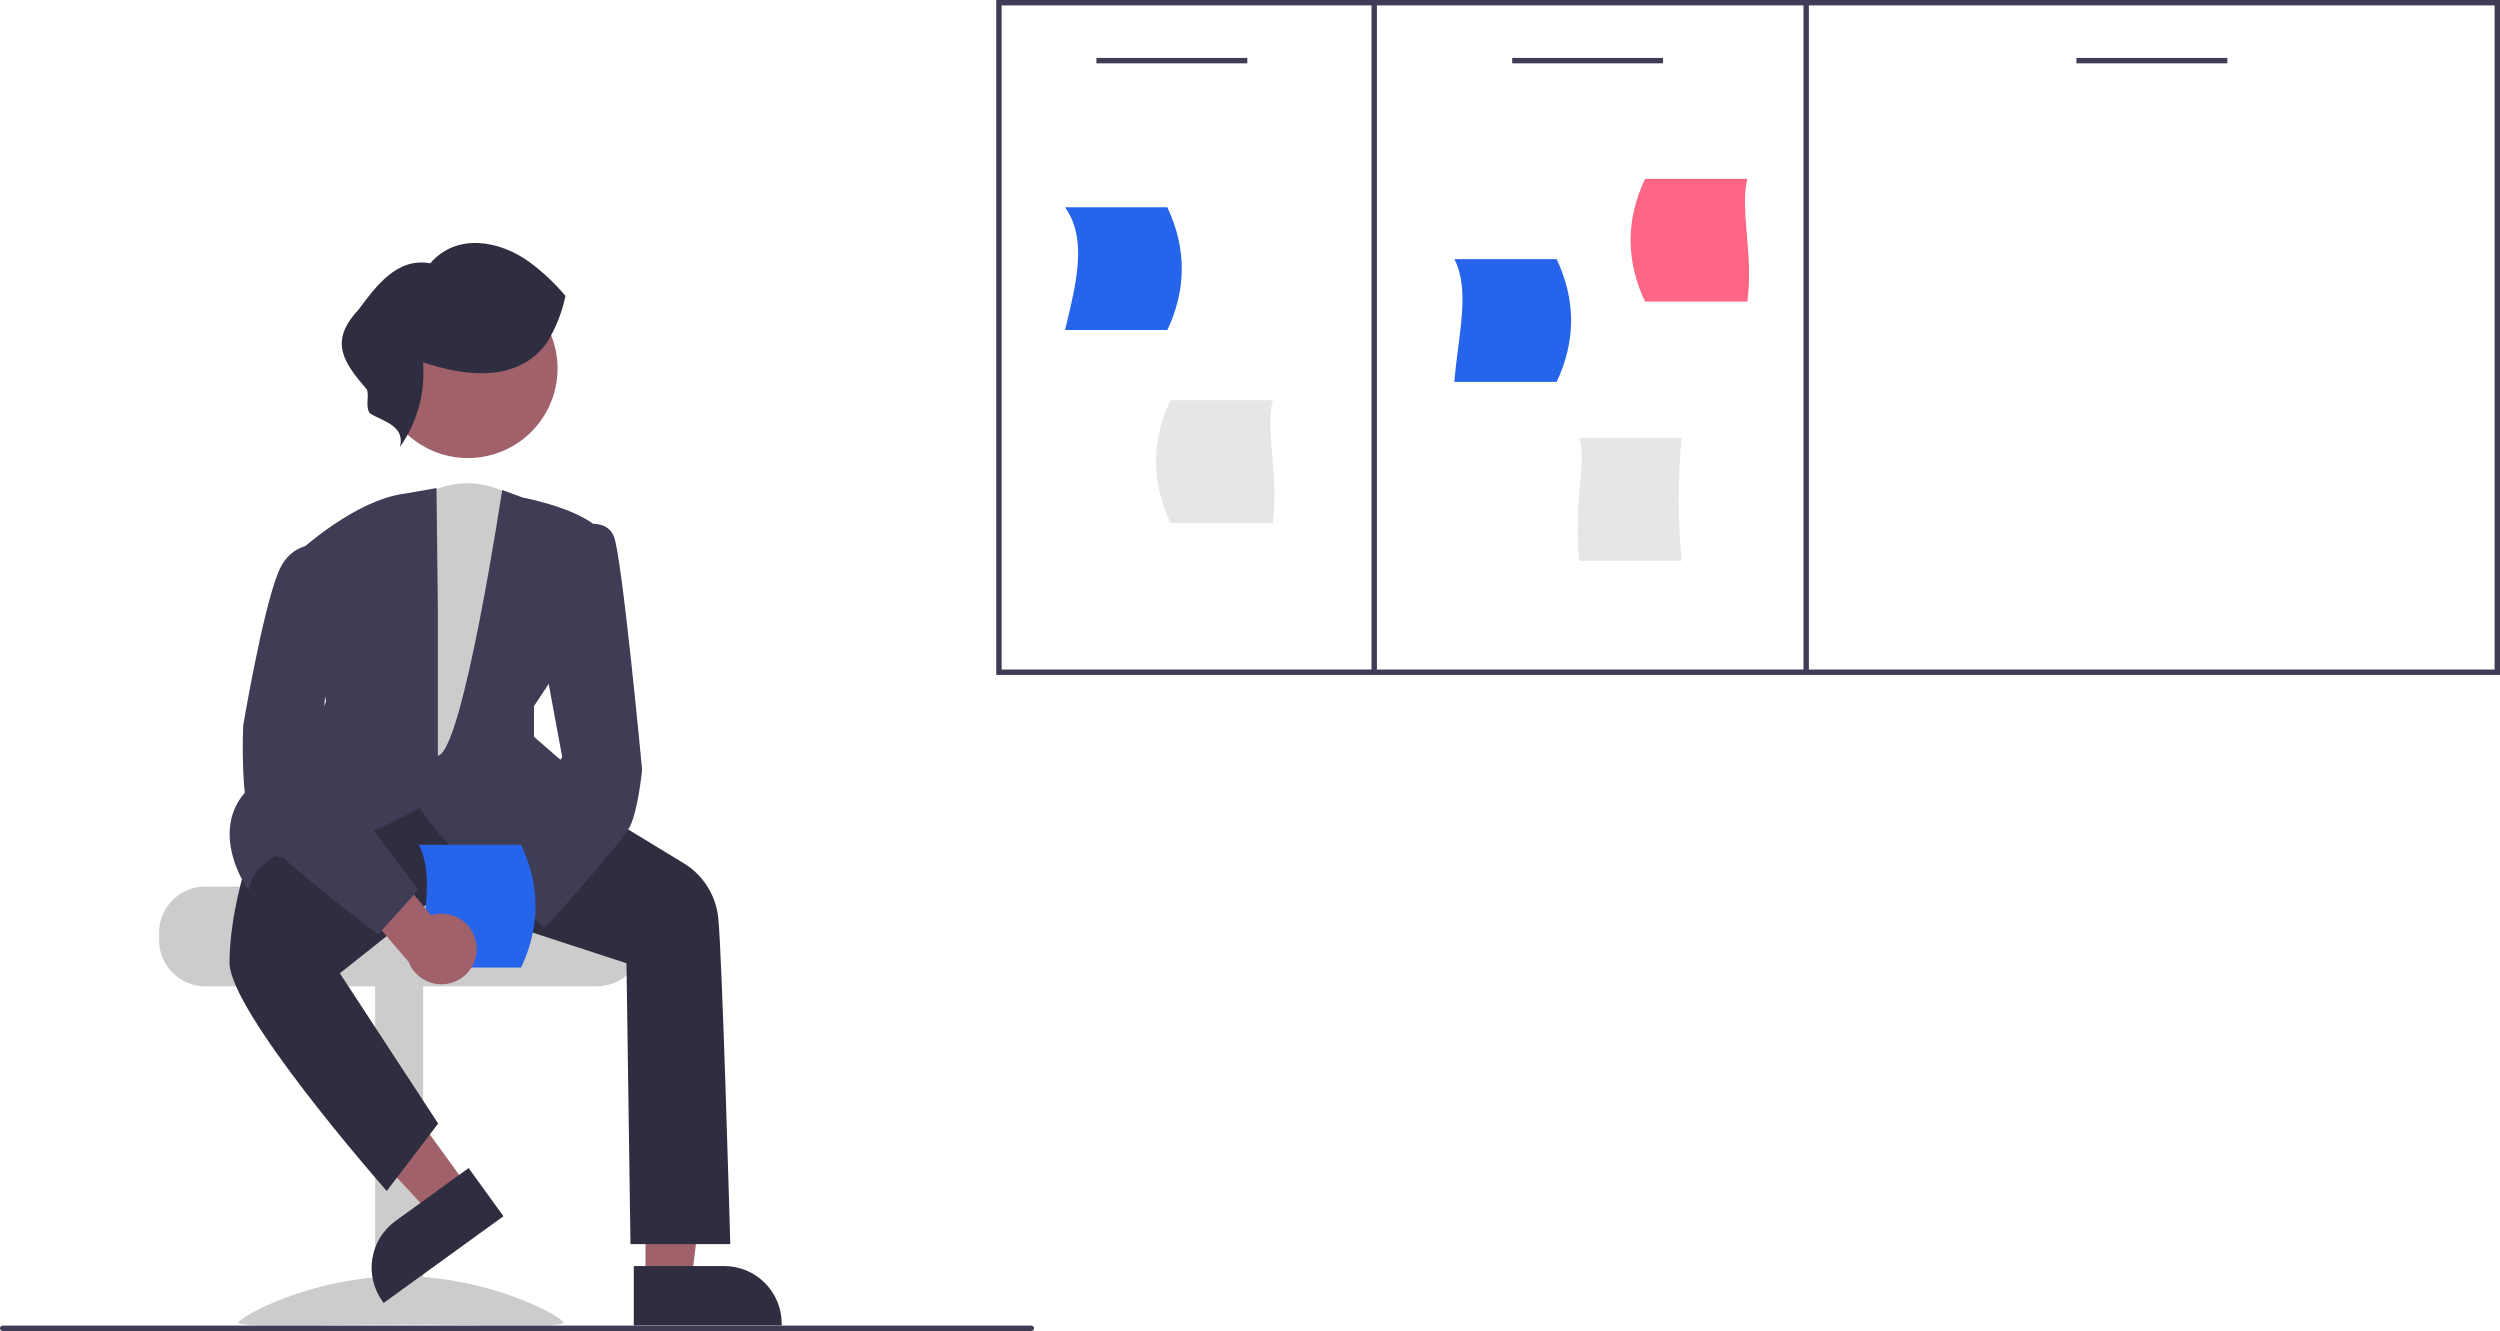
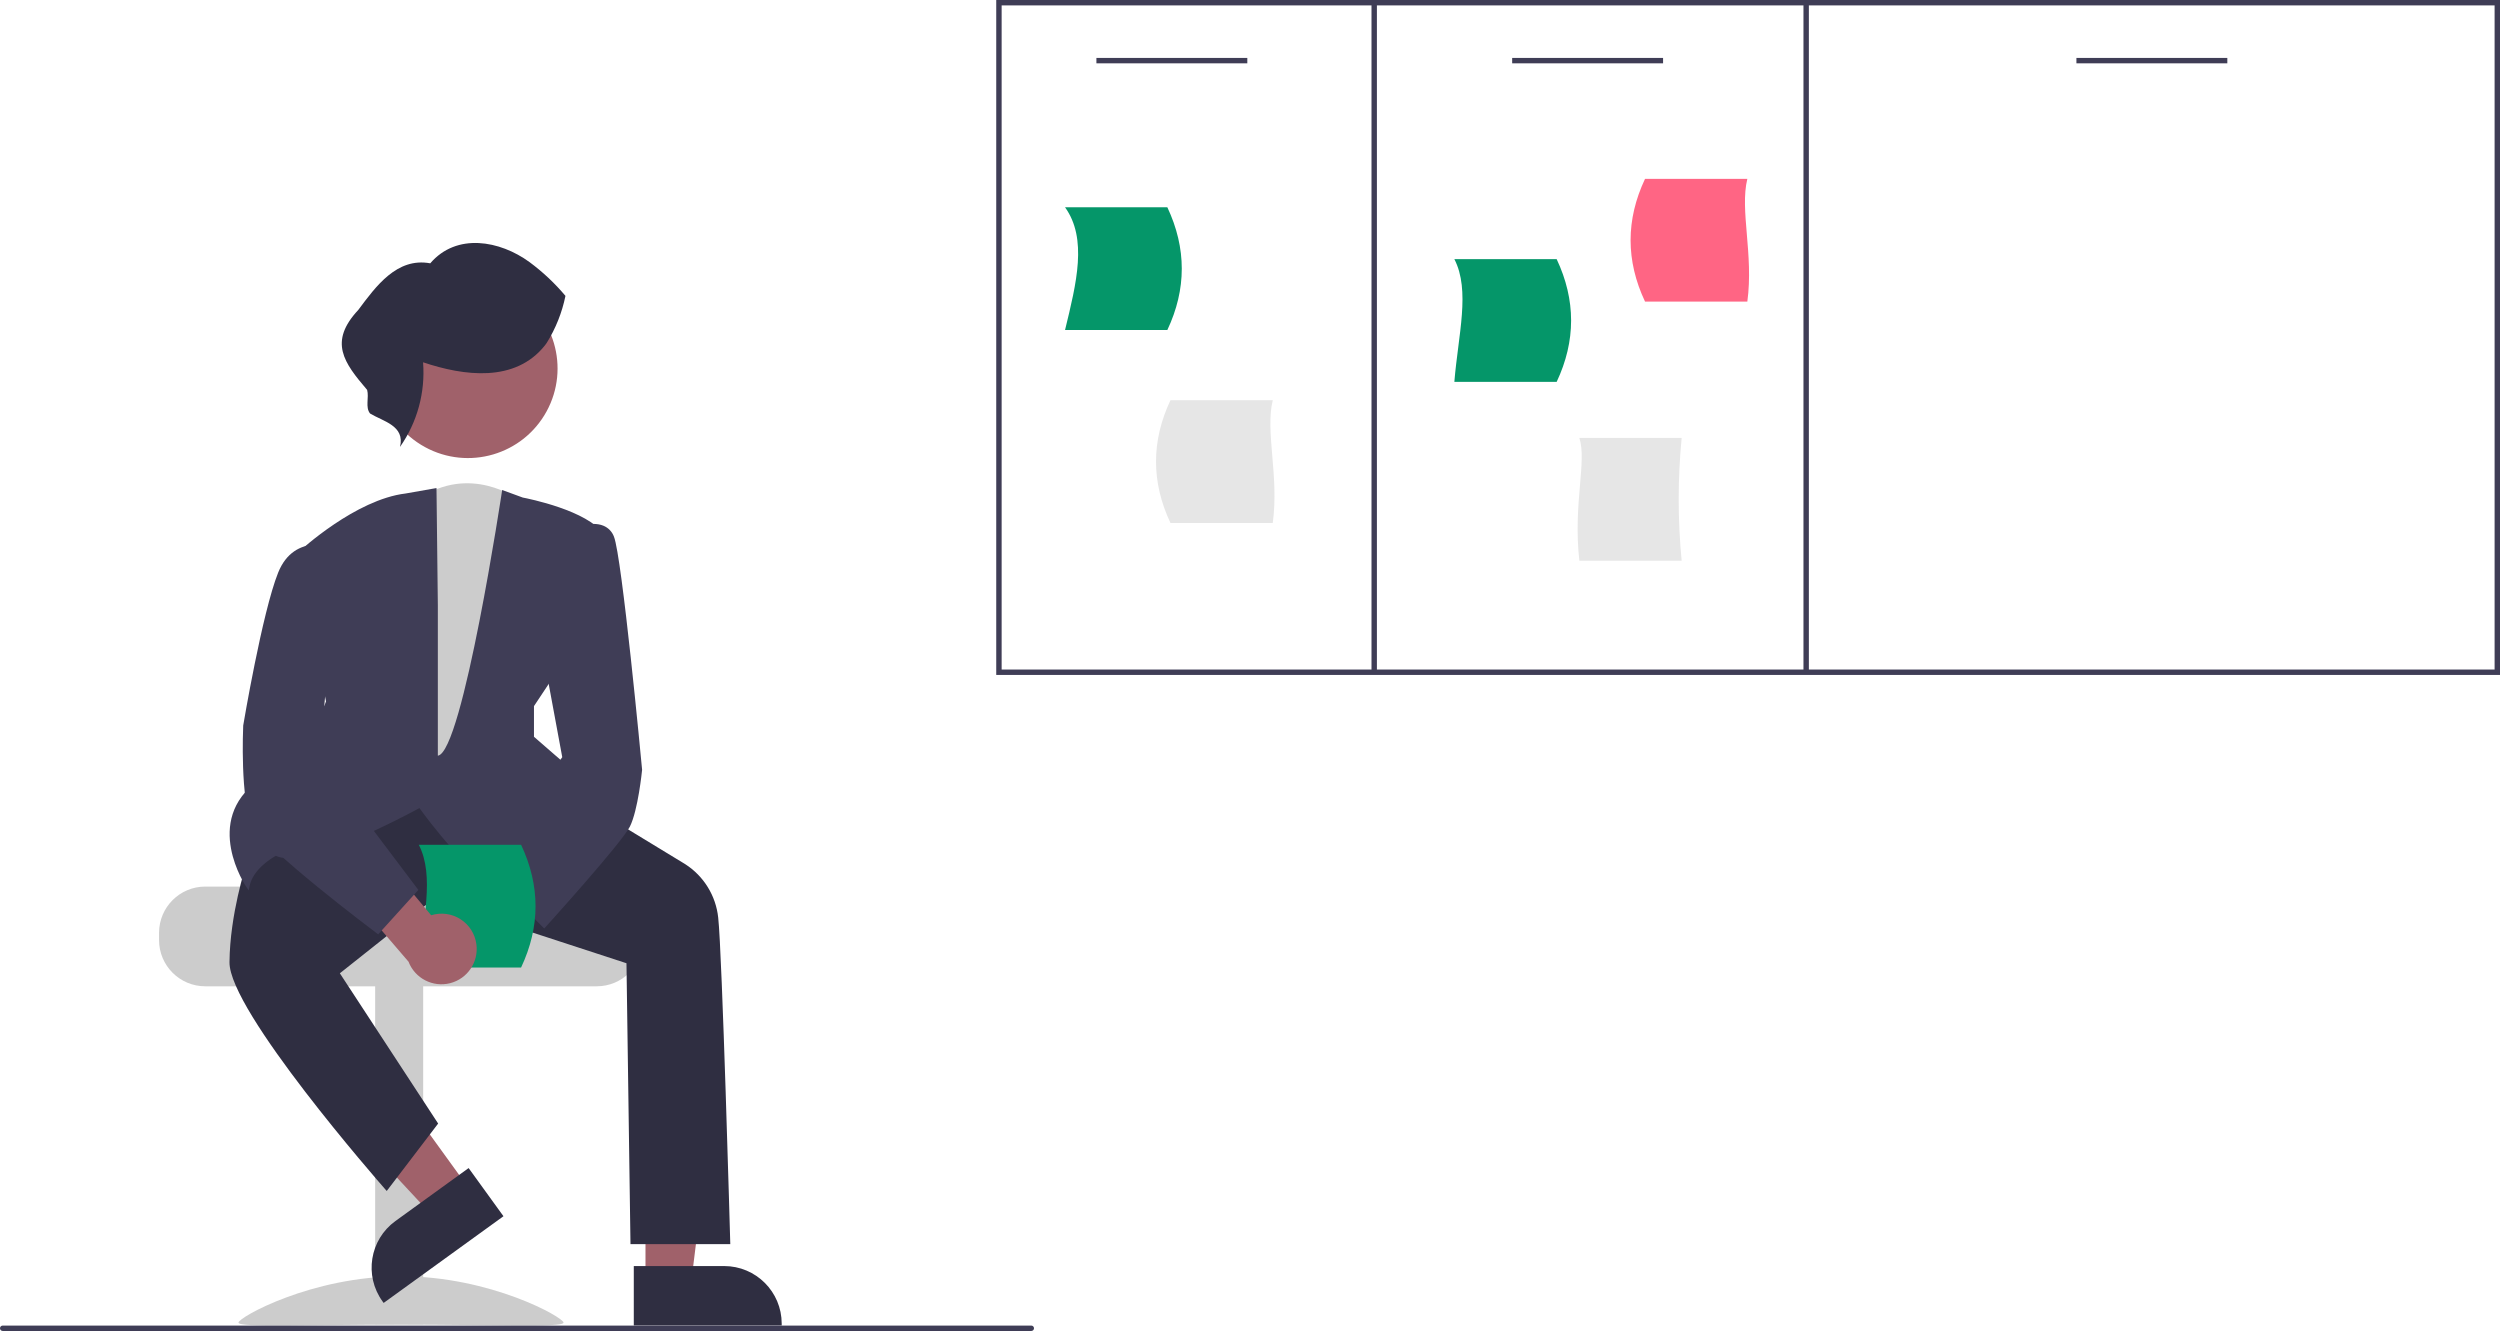
- <svg xmlns="http://www.w3.org/2000/svg" id="faeb8569-86d6-4ca8-aa1a-15c8989ac122" data-name="Layer 1" width="926.012" height="493" viewBox="0 0 926.012 493">
+ <svg xmlns="http://www.w3.org/2000/svg" data-name="Layer 1" width="926.012" height="493" viewBox="0 0 926.012 493">
  <path d="M506.006,203.5v250h557v-250Zm2,248v-246h137v246Zm139-246h158v246h-158Zm414,246h-254v-246h254Z" transform="translate(-136.9941 -203.5)" fill="#3f3d56" />
-   <path d="M569.382,325.743h-37.894c4.262-17.487,8.357-33.814,0-45.472h37.894Q580.08,303.031,569.382,325.743Z" transform="translate(-136.9941 -203.5)" fill="#2564eb" />
+   <path d="M569.382,325.743h-37.894c4.262-17.487,8.357-33.814,0-45.472h37.894Q580.08,303.031,569.382,325.743Z" transform="translate(-136.9941 -203.5)" fill="#059669" />
  <path d="M759.886,411.192H721.993c-2.37-21.079,2.859-36.791,0-45.472h37.894A237.226,237.226,0,0,0,759.886,411.192Z" transform="translate(-136.9941 -203.5)" fill="#e6e6e6" />
-   <path d="M713.588,344.953H675.694c1.421-17.484,6.002-33.811,0-45.472h37.894Q724.29,322.217,713.588,344.953Z" transform="translate(-136.9941 -203.5)" fill="#2564eb" />
+   <path d="M713.588,344.953H675.694c1.421-17.484,6.002-33.811,0-45.472h37.894Q724.29,322.217,713.588,344.953Z" transform="translate(-136.9941 -203.5)" fill="#059669" />
  <path d="M746.323,315.218h37.894c2.37-17.488-2.859-33.814,0-45.472h-37.894Q735.622,292.481,746.323,315.218Z" transform="translate(-136.9941 -203.5)" fill="#ff6584" />
  <path d="M570.54,397.214H608.433c2.37-17.488-2.859-33.814,0-45.472H570.54Q559.838,374.478,570.54,397.214Z" transform="translate(-136.9941 -203.5)" fill="#e6e6e6" />
  <rect x="406.115" y="21.457" width="55.896" height="2" fill="#3f3d56" />
  <rect x="560.115" y="21.457" width="55.896" height="2" fill="#3f3d56" />
  <rect x="769.115" y="21.457" width="55.896" height="2" fill="#3f3d56" />
  <path d="M195.908,548.992v2.736a17.117,17.117,0,0,0,17.102,17.102H358.037a17.109,17.109,0,0,0,17.102-17.102v-2.736a16.98,16.98,0,0,0-3.968-10.945,17.594,17.594,0,0,0-2.887-2.736h-75.223a3.422,3.422,0,0,1-3.42-3.42H213.01A17.126,17.126,0,0,0,195.908,548.992Z" transform="translate(-136.9941 -203.5)" fill="#ccc" />
  <rect x="275.953" y="568.151" width="17.786" height="125.873" transform="translate(432.698 1058.675) rotate(-180)" fill="#ccc" />
  <path d="M225.33,693.399c0,1.922,26.952.743,60.2.743s60.2,1.178,60.2-.743-26.952-17.162-60.2-17.162S225.33,691.477,225.33,693.399Z" transform="translate(-136.9941 -203.5)" fill="#ccc" />
  <polygon points="239.093 474.5 256.084 474.499 264.167 408.962 239.09 408.963 239.093 474.5" fill="#a0616a" />
  <path d="M371.753,672.452l33.461-.001h.001A21.325,21.325,0,0,1,426.54,693.775v.693l-54.786.002Z" transform="translate(-136.9941 -203.5)" fill="#2f2e41" />
  <polygon points="173.322 439.693 159.556 449.653 114.588 401.297 134.905 386.597 173.322 439.693" fill="#a0616a" />
  <path d="M323.482,653.996l-44.386,32.115-.406-.561a21.325,21.325,0,0,1,4.775-29.776l.001-.001,27.109-19.615Z" transform="translate(-136.9941 -203.5)" fill="#2f2e41" />
  <path d="M328.912,388.438s-17.827-13.352-37.102,0L278.47,499.709h40.057l5.934-35.607L337.814,410.692Z" transform="translate(-136.9941 -203.5)" fill="#ccc" />
  <path d="M369.043,560.287,297.15,536.812l-34.273,27.197,36.409,55.662-19.043,24.974-.545-.62c-2.363-2.691-57.861-66.113-57.7-84.102.159-17.838,6.069-35.769,6.129-35.949L246.156,498.385l25.587-7.525,84.71,11.889.138.02L390.817,523.601a26.888,26.888,0,0,1,12.205,19.799c1.47,13.228,4.425,119.161,4.455,120.23l.019.694H370.529Z" transform="translate(-136.9941 -203.5)" fill="#2f2e41" />
  <path d="M323.445,533.708c-12.495-5.553-28.453-27.236-31.083-30.893-5.141,2.799-42.636,22.838-53.206,17.686-1.535.847-8.475,4.988-9.725,11.237l-.313,1.568-.906-1.317c-.167-.243-16.452-24.457,4.615-39.507,19.209-13.72,24.377-27.581,24.918-29.167l-10.423-55.089.273-.254c.855-.794,21.145-19.462,39.658-21.683l11.42-2.013.499,43.477V483.413C308.402,482.254,323,385,323,385l7.629,2.795c1.971.378,24.123,4.803,30.002,13.621l.191.286-20.148,54.474-5.893,8.872v11.356l34.425,29.935-.489.512c-1.173,1.229-26.558,27.631-41.345,27.627A9.587,9.587,0,0,1,323.445,533.708Z" transform="translate(-136.9941 -203.5)" fill="#3f3d56" />
  <circle cx="310.323" cy="339.975" r="33.19" transform="translate(-273.8334 245.6973) rotate(-61.3368)" fill="#a0616a" />
  <path d="M301.966,543.593A12.996,12.996,0,0,1,318.725,532.811l19.023-22.804,16.678,8.18L327.109,550.014a13.066,13.066,0,0,1-25.143-6.422Z" transform="translate(-136.9941 -203.5)" fill="#a0616a" />
  <path d="M315.412,524.254l29.844-40.289-7.392-39.918,11.993-44.973.302-.129c.242-.104,5.982-2.523,10.351-.71a6.996,6.996,0,0,1,3.895,4.047c2.969,7.423,10.127,83.021,10.43,86.367-.061.611-1.53,15.03-4.519,21.006-2.974,5.949-30.106,35.966-31.259,37.242l-.477.527Z" transform="translate(-136.9941 -203.5)" fill="#3f3d56" />
  <path d="M338.834,331.433c-11.048,13.895-29.983,11.349-45.134,6.264a48.012,48.012,0,0,1-8.542,31.344c1.957-7.881-6.286-9.45-11.095-12.381-1.852-2.344-.313-5.842-1.073-8.731-8.636-10.125-14.358-17.764-3.273-29.646,6.489-8.686,14.278-19.532,26.642-17.25,9.783-11.413,25.815-8.445,36.754-.461a78.142,78.142,0,0,1,13.329,12.525,53.053,53.053,0,0,1-6.923,17.391" transform="translate(-136.9941 -203.5)" fill="#2f2e41" />
  <path d="M518.994,696.5h-381a1,1,0,0,1,0-2h381a1,1,0,1,1,0,2Z" transform="translate(-136.9941 -203.5)" fill="#3f3d56" />
-   <path d="M330.009,561.878H292.116c1.421-17.484,6.002-33.811,0-45.472h37.894Q340.711,539.142,330.009,561.878Z" transform="translate(-136.9941 -203.5)" fill="#2564eb" />
+   <path d="M330.009,561.878H292.116c1.421-17.484,6.002-33.811,0-45.472h37.894Q340.711,539.142,330.009,561.878Z" transform="translate(-136.9941 -203.5)" fill="#059669" />
  <path d="M313.453,553.294a12.996,12.996,0,0,0-16.759-10.781l-19.023-22.804-16.678,8.18,27.317,31.827a13.066,13.066,0,0,0,25.143-6.422Z" transform="translate(-136.9941 -203.5)" fill="#a0616a" />
  <path d="M276.581,549.209c-1.701-1.276-41.72-31.355-46.191-40.296-4.478-8.957-3.368-35.477-3.31-36.683.07-.417,7.037-41.863,12.93-56.595,6.115-15.286,21.495-9.341,21.649-9.278l.465.186-6.697,78.131,36.529,48.457-14.882,16.448Z" transform="translate(-136.9941 -203.5)" fill="#3f3d56" />
</svg>
